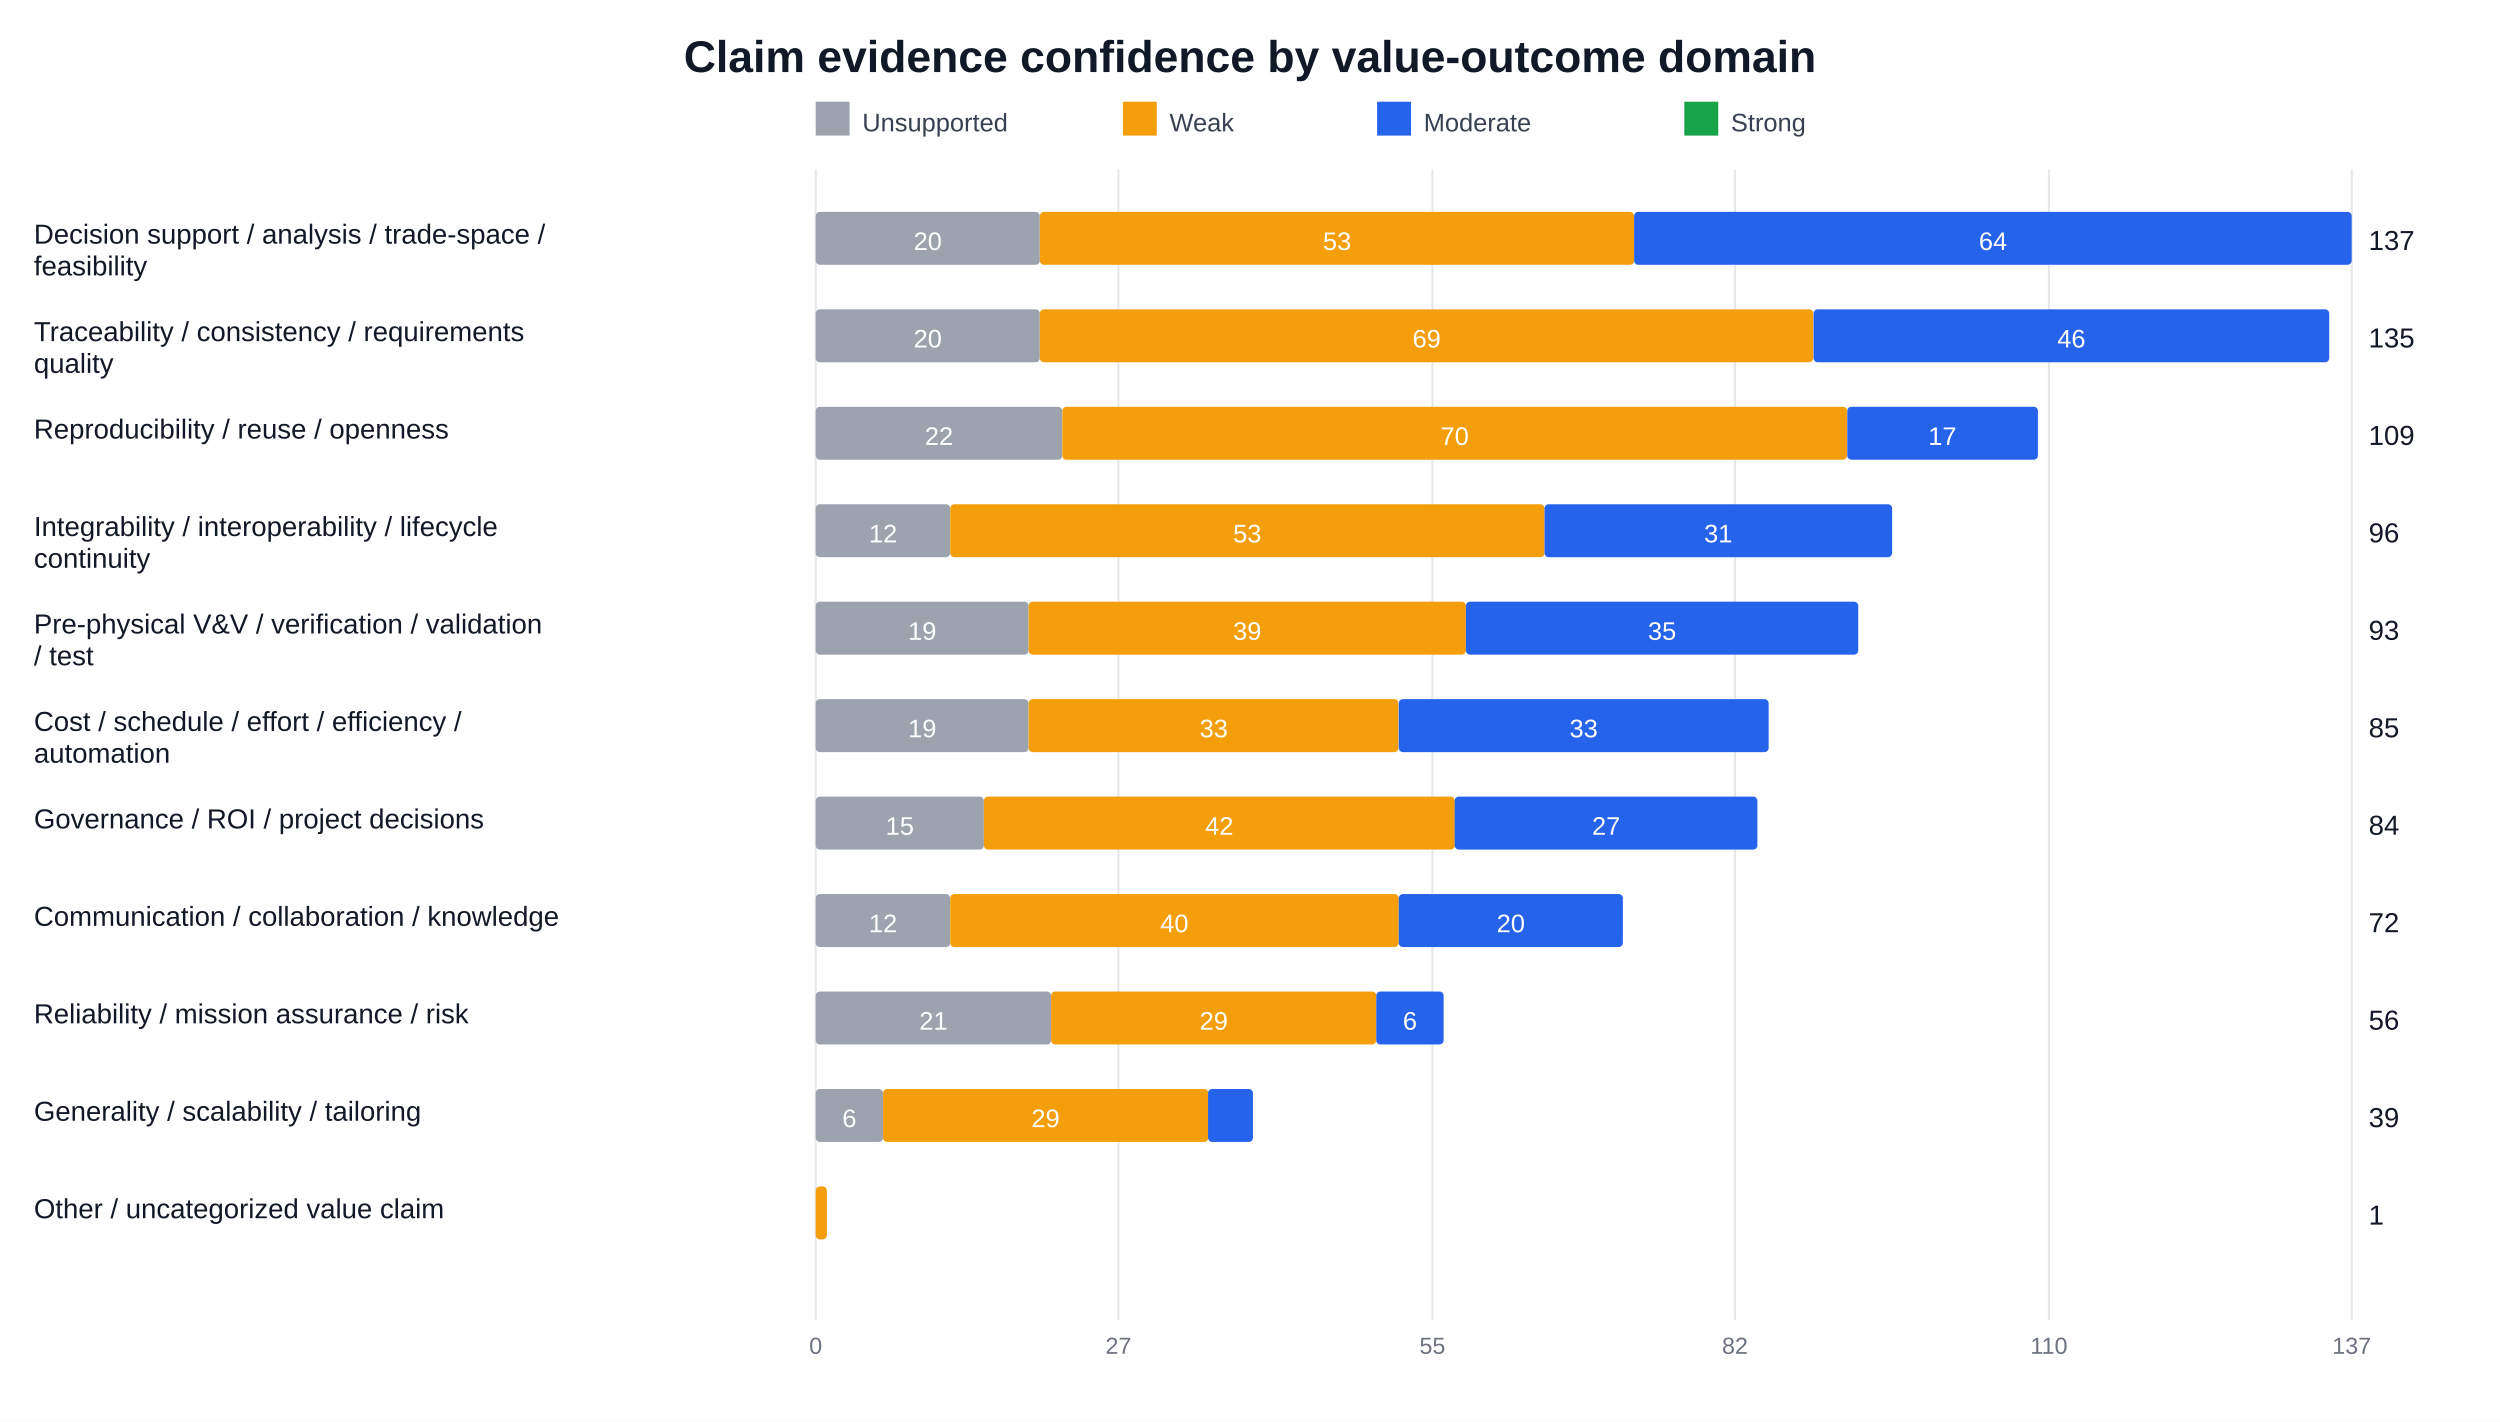
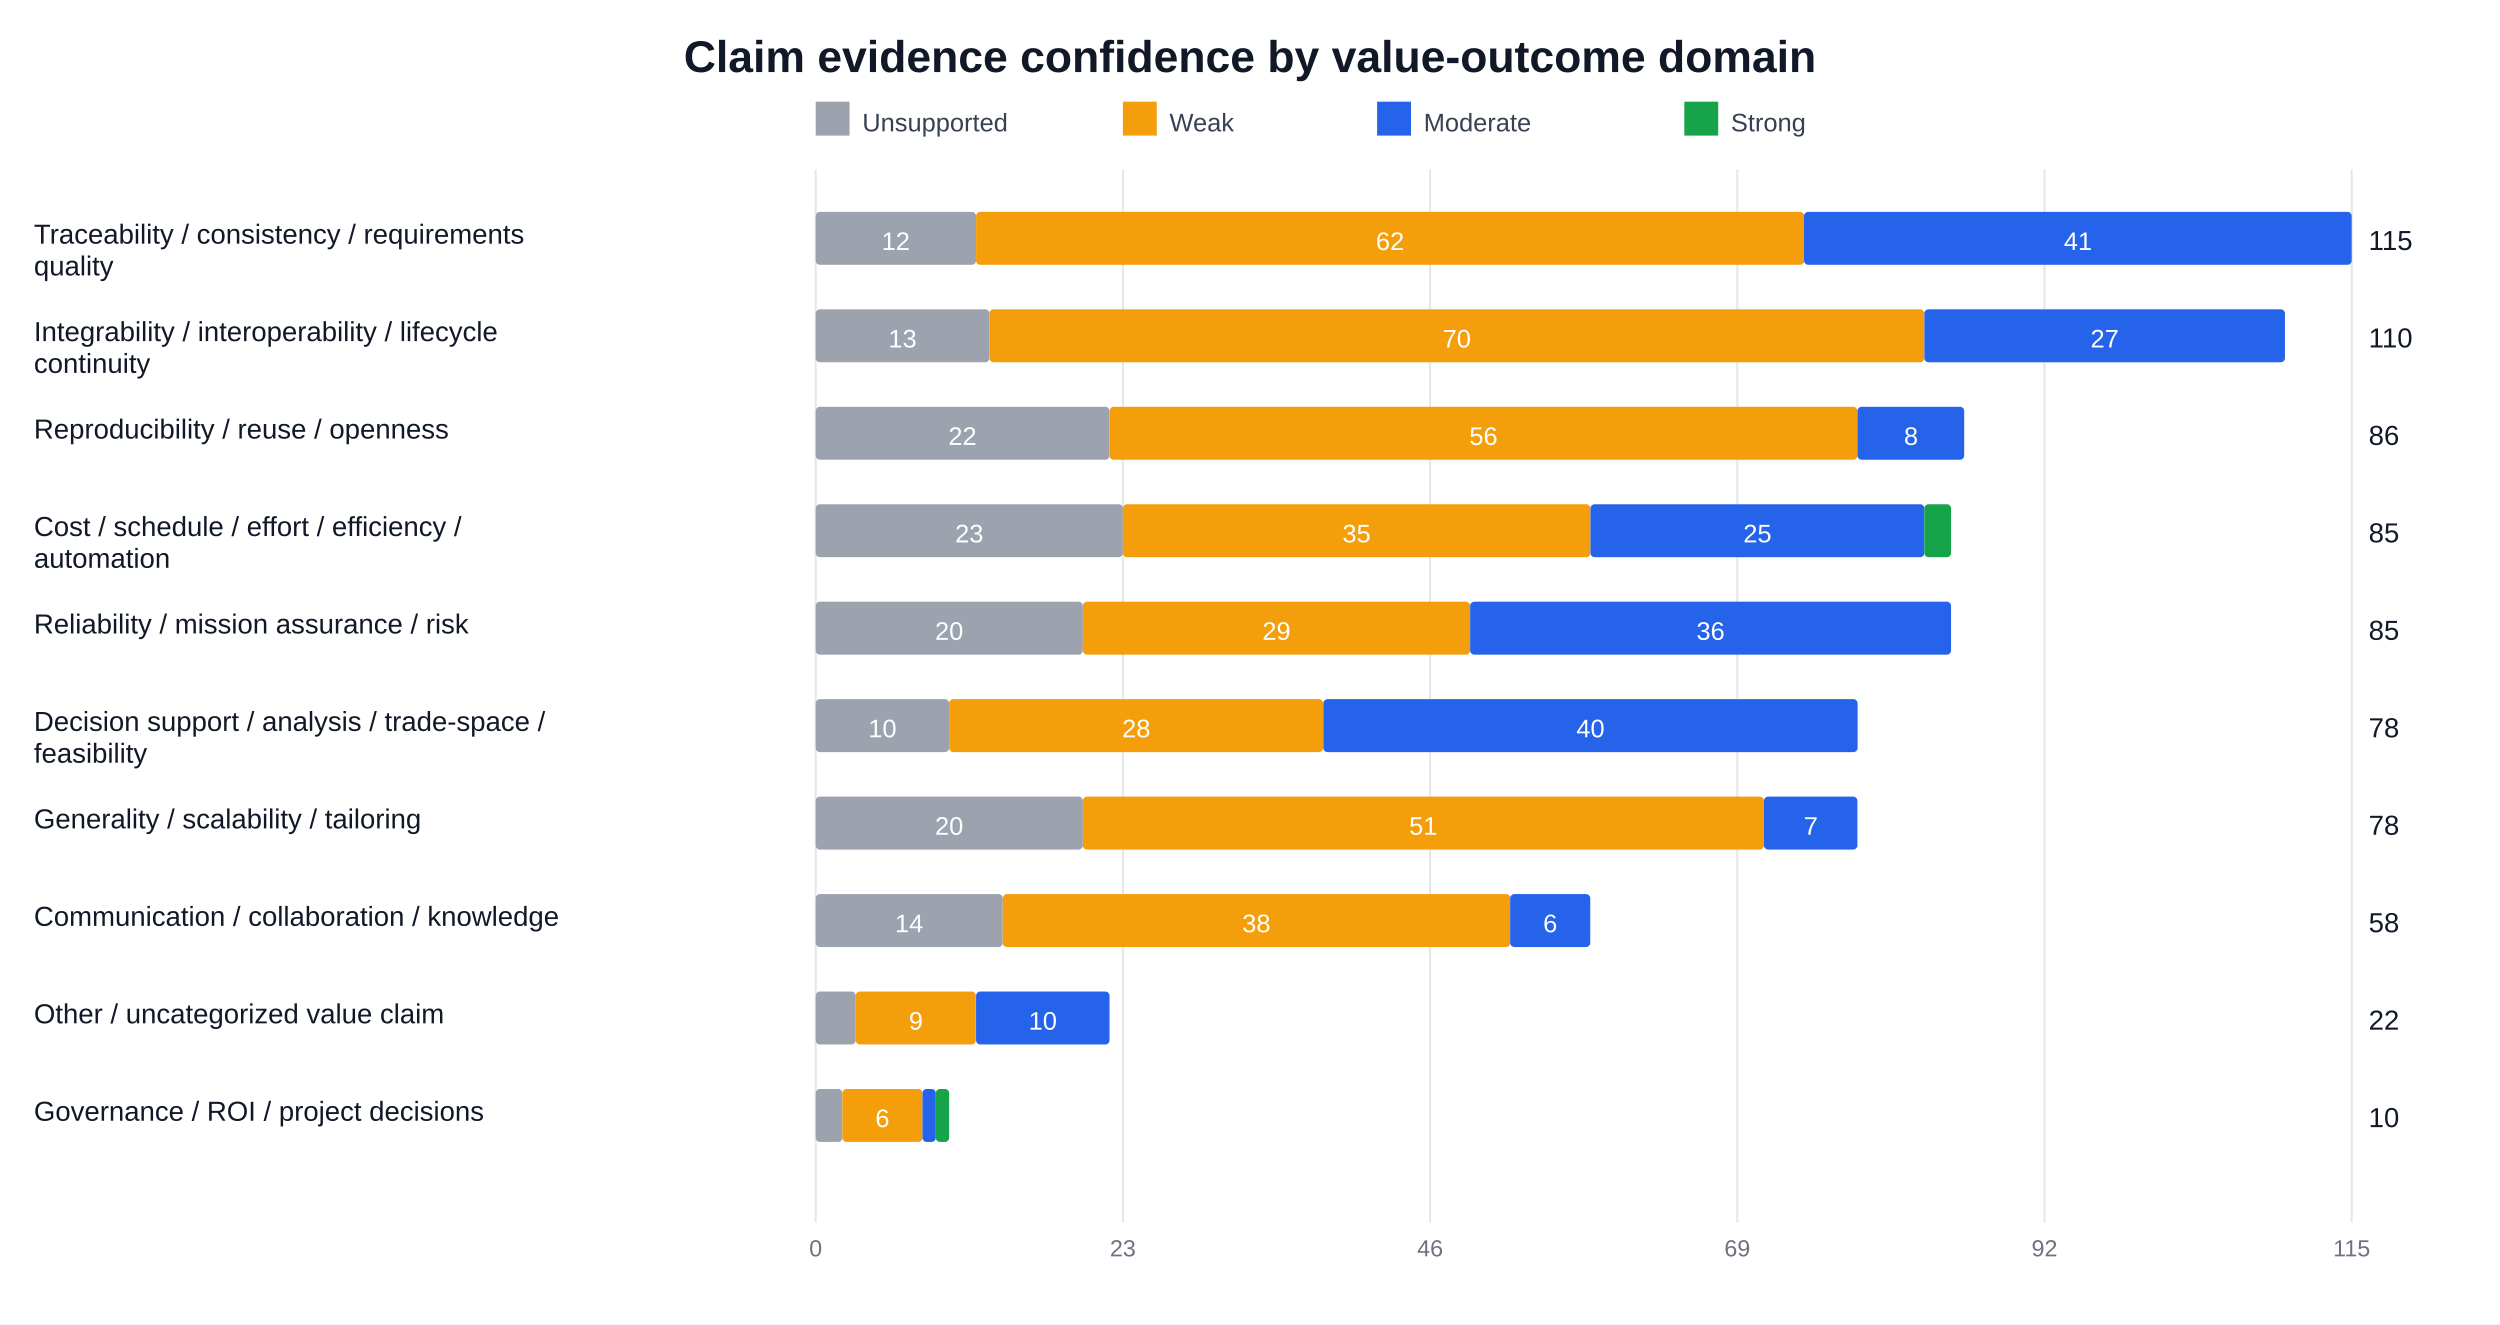
- <svg xmlns="http://www.w3.org/2000/svg" width="1180" height="671" viewBox="0 0 1180 671">
-   <rect x="0" y="0" width="1180" height="671" fill="white" />
+ <svg xmlns="http://www.w3.org/2000/svg" width="1180" height="625" viewBox="0 0 1180 625">
+   <rect x="0" y="0" width="1180" height="625" fill="white" />
  <g font-family="Arial, Helvetica, sans-serif">
    <text x="590.0" y="34.0" font-size="21" text-anchor="middle" font-weight="bold" fill="#111827">Claim evidence confidence by value-outcome domain</text>
    <rect x="385" y="48" width="16" height="16" fill="#9CA3AF" />
    <text x="407.0" y="62.0" font-size="12" text-anchor="start" font-weight="normal" fill="#374151">Unsupported</text>
    <rect x="530" y="48" width="16" height="16" fill="#F59E0B" />
    <text x="552.0" y="62.0" font-size="12" text-anchor="start" font-weight="normal" fill="#374151">Weak</text>
    <rect x="650" y="48" width="16" height="16" fill="#2563EB" />
    <text x="672.0" y="62.0" font-size="12" text-anchor="start" font-weight="normal" fill="#374151">Moderate</text>
    <rect x="795" y="48" width="16" height="16" fill="#16A34A" />
    <text x="817.0" y="62.0" font-size="12" text-anchor="start" font-weight="normal" fill="#374151">Strong</text>
-     <line x1="385.0" y1="80" x2="385.0" y2="623" stroke="#E5E7EB" stroke-width="1" />
-     <text x="385.0" y="639.0" font-size="11" text-anchor="middle" font-weight="normal" fill="#6B7280">0</text>
-     <line x1="527.9" y1="80" x2="527.9" y2="623" stroke="#E5E7EB" stroke-width="1" />
-     <text x="527.9" y="639.0" font-size="11" text-anchor="middle" font-weight="normal" fill="#6B7280">27</text>
-     <line x1="676.1" y1="80" x2="676.1" y2="623" stroke="#E5E7EB" stroke-width="1" />
-     <text x="676.1" y="639.0" font-size="11" text-anchor="middle" font-weight="normal" fill="#6B7280">55</text>
-     <line x1="818.9" y1="80" x2="818.9" y2="623" stroke="#E5E7EB" stroke-width="1" />
-     <text x="818.9" y="639.0" font-size="11" text-anchor="middle" font-weight="normal" fill="#6B7280">82</text>
-     <line x1="967.1" y1="80" x2="967.1" y2="623" stroke="#E5E7EB" stroke-width="1" />
-     <text x="967.1" y="639.0" font-size="11" text-anchor="middle" font-weight="normal" fill="#6B7280">110</text>
-     <line x1="1110.0" y1="80" x2="1110.0" y2="623" stroke="#E5E7EB" stroke-width="1" />
-     <text x="1110.0" y="639.0" font-size="11" text-anchor="middle" font-weight="normal" fill="#6B7280">137</text>
-     <text x="16.0" y="115.0" font-size="13" text-anchor="start" font-weight="normal" fill="#111827">Decision support / analysis / trade-space /</text>
-     <text x="16.0" y="130.0" font-size="13" text-anchor="start" font-weight="normal" fill="#111827">feasibility</text>
-     <rect x="385.0" y="100" width="105.8" height="25" rx="2" fill="#9CA3AF" />
-     <text x="437.9" y="118.0" font-size="12" text-anchor="middle" font-weight="normal" fill="white">20</text>
-     <rect x="490.8" y="100" width="280.5" height="25" rx="2" fill="#F59E0B" />
-     <text x="631.1" y="118.0" font-size="12" text-anchor="middle" font-weight="normal" fill="white">53</text>
-     <rect x="771.3" y="100" width="338.7" height="25" rx="2" fill="#2563EB" />
-     <text x="940.7" y="118.0" font-size="12" text-anchor="middle" font-weight="normal" fill="white">64</text>
-     <text x="1118.0" y="118.0" font-size="13" text-anchor="start" font-weight="normal" fill="#111827">137</text>
-     <text x="16.0" y="161.0" font-size="13" text-anchor="start" font-weight="normal" fill="#111827">Traceability / consistency / requirements</text>
-     <text x="16.0" y="176.0" font-size="13" text-anchor="start" font-weight="normal" fill="#111827">quality</text>
-     <rect x="385.0" y="146" width="105.8" height="25" rx="2" fill="#9CA3AF" />
-     <text x="437.9" y="164.0" font-size="12" text-anchor="middle" font-weight="normal" fill="white">20</text>
-     <rect x="490.8" y="146" width="365.1" height="25" rx="2" fill="#F59E0B" />
-     <text x="673.4" y="164.0" font-size="12" text-anchor="middle" font-weight="normal" fill="white">69</text>
-     <rect x="856.0" y="146" width="243.4" height="25" rx="2" fill="#2563EB" />
-     <text x="977.7" y="164.0" font-size="12" text-anchor="middle" font-weight="normal" fill="white">46</text>
-     <text x="1118.0" y="164.0" font-size="13" text-anchor="start" font-weight="normal" fill="#111827">135</text>
+     <line x1="385.0" y1="80" x2="385.0" y2="577" stroke="#E5E7EB" stroke-width="1" />
+     <text x="385.0" y="593.0" font-size="11" text-anchor="middle" font-weight="normal" fill="#6B7280">0</text>
+     <line x1="530.0" y1="80" x2="530.0" y2="577" stroke="#E5E7EB" stroke-width="1" />
+     <text x="530.0" y="593.0" font-size="11" text-anchor="middle" font-weight="normal" fill="#6B7280">23</text>
+     <line x1="675.0" y1="80" x2="675.0" y2="577" stroke="#E5E7EB" stroke-width="1" />
+     <text x="675.0" y="593.0" font-size="11" text-anchor="middle" font-weight="normal" fill="#6B7280">46</text>
+     <line x1="820.0" y1="80" x2="820.0" y2="577" stroke="#E5E7EB" stroke-width="1" />
+     <text x="820.0" y="593.0" font-size="11" text-anchor="middle" font-weight="normal" fill="#6B7280">69</text>
+     <line x1="965.0" y1="80" x2="965.0" y2="577" stroke="#E5E7EB" stroke-width="1" />
+     <text x="965.0" y="593.0" font-size="11" text-anchor="middle" font-weight="normal" fill="#6B7280">92</text>
+     <line x1="1110.0" y1="80" x2="1110.0" y2="577" stroke="#E5E7EB" stroke-width="1" />
+     <text x="1110.0" y="593.0" font-size="11" text-anchor="middle" font-weight="normal" fill="#6B7280">115</text>
+     <text x="16.0" y="115.0" font-size="13" text-anchor="start" font-weight="normal" fill="#111827">Traceability / consistency / requirements</text>
+     <text x="16.0" y="130.0" font-size="13" text-anchor="start" font-weight="normal" fill="#111827">quality</text>
+     <rect x="385.0" y="100" width="75.7" height="25" rx="2" fill="#9CA3AF" />
+     <text x="422.8" y="118.0" font-size="12" text-anchor="middle" font-weight="normal" fill="white">12</text>
+     <rect x="460.7" y="100" width="390.9" height="25" rx="2" fill="#F59E0B" />
+     <text x="656.1" y="118.0" font-size="12" text-anchor="middle" font-weight="normal" fill="white">62</text>
+     <rect x="851.5" y="100" width="258.5" height="25" rx="2" fill="#2563EB" />
+     <text x="980.8" y="118.0" font-size="12" text-anchor="middle" font-weight="normal" fill="white">41</text>
+     <text x="1118.0" y="118.0" font-size="13" text-anchor="start" font-weight="normal" fill="#111827">115</text>
+     <text x="16.0" y="161.0" font-size="13" text-anchor="start" font-weight="normal" fill="#111827">Integrability / interoperability / lifecycle</text>
+     <text x="16.0" y="176.0" font-size="13" text-anchor="start" font-weight="normal" fill="#111827">continuity</text>
+     <rect x="385.0" y="146" width="82.0" height="25" rx="2" fill="#9CA3AF" />
+     <text x="426.0" y="164.0" font-size="12" text-anchor="middle" font-weight="normal" fill="white">13</text>
+     <rect x="467.0" y="146" width="441.3" height="25" rx="2" fill="#F59E0B" />
+     <text x="687.6" y="164.0" font-size="12" text-anchor="middle" font-weight="normal" fill="white">70</text>
+     <rect x="908.3" y="146" width="170.2" height="25" rx="2" fill="#2563EB" />
+     <text x="993.4" y="164.0" font-size="12" text-anchor="middle" font-weight="normal" fill="white">27</text>
+     <text x="1118.0" y="164.0" font-size="13" text-anchor="start" font-weight="normal" fill="#111827">110</text>
    <text x="16.0" y="207.0" font-size="13" text-anchor="start" font-weight="normal" fill="#111827">Reproducibility / reuse / openness</text>
-     <rect x="385.0" y="192" width="116.4" height="25" rx="2" fill="#9CA3AF" />
-     <text x="443.2" y="210.0" font-size="12" text-anchor="middle" font-weight="normal" fill="white">22</text>
-     <rect x="501.4" y="192" width="370.4" height="25" rx="2" fill="#F59E0B" />
-     <text x="686.6" y="210.0" font-size="12" text-anchor="middle" font-weight="normal" fill="white">70</text>
-     <rect x="871.9" y="192" width="90.0" height="25" rx="2" fill="#2563EB" />
-     <text x="916.8" y="210.0" font-size="12" text-anchor="middle" font-weight="normal" fill="white">17</text>
-     <text x="1118.0" y="210.0" font-size="13" text-anchor="start" font-weight="normal" fill="#111827">109</text>
-     <text x="16.0" y="253.0" font-size="13" text-anchor="start" font-weight="normal" fill="#111827">Integrability / interoperability / lifecycle</text>
-     <text x="16.0" y="268.0" font-size="13" text-anchor="start" font-weight="normal" fill="#111827">continuity</text>
-     <rect x="385.0" y="238" width="63.5" height="25" rx="2" fill="#9CA3AF" />
-     <text x="416.8" y="256.0" font-size="12" text-anchor="middle" font-weight="normal" fill="white">12</text>
-     <rect x="448.5" y="238" width="280.5" height="25" rx="2" fill="#F59E0B" />
-     <text x="588.7" y="256.0" font-size="12" text-anchor="middle" font-weight="normal" fill="white">53</text>
-     <rect x="729.0" y="238" width="164.1" height="25" rx="2" fill="#2563EB" />
-     <text x="811.0" y="256.0" font-size="12" text-anchor="middle" font-weight="normal" fill="white">31</text>
-     <text x="1118.0" y="256.0" font-size="13" text-anchor="start" font-weight="normal" fill="#111827">96</text>
-     <text x="16.0" y="299.0" font-size="13" text-anchor="start" font-weight="normal" fill="#111827">Pre-physical V&amp;V / verification / validation</text>
-     <text x="16.0" y="314.0" font-size="13" text-anchor="start" font-weight="normal" fill="#111827">/ test</text>
-     <rect x="385.0" y="284" width="100.5" height="25" rx="2" fill="#9CA3AF" />
-     <text x="435.3" y="302.0" font-size="12" text-anchor="middle" font-weight="normal" fill="white">19</text>
-     <rect x="485.5" y="284" width="206.4" height="25" rx="2" fill="#F59E0B" />
-     <text x="588.7" y="302.0" font-size="12" text-anchor="middle" font-weight="normal" fill="white">39</text>
-     <rect x="691.9" y="284" width="185.2" height="25" rx="2" fill="#2563EB" />
-     <text x="784.5" y="302.0" font-size="12" text-anchor="middle" font-weight="normal" fill="white">35</text>
-     <text x="1118.0" y="302.0" font-size="13" text-anchor="start" font-weight="normal" fill="#111827">93</text>
-     <text x="16.0" y="345.0" font-size="13" text-anchor="start" font-weight="normal" fill="#111827">Cost / schedule / effort / efficiency /</text>
-     <text x="16.0" y="360.0" font-size="13" text-anchor="start" font-weight="normal" fill="#111827">automation</text>
-     <rect x="385.0" y="330" width="100.5" height="25" rx="2" fill="#9CA3AF" />
-     <text x="435.3" y="348.0" font-size="12" text-anchor="middle" font-weight="normal" fill="white">19</text>
-     <rect x="485.5" y="330" width="174.6" height="25" rx="2" fill="#F59E0B" />
-     <text x="572.9" y="348.0" font-size="12" text-anchor="middle" font-weight="normal" fill="white">33</text>
-     <rect x="660.2" y="330" width="174.6" height="25" rx="2" fill="#2563EB" />
-     <text x="747.5" y="348.0" font-size="12" text-anchor="middle" font-weight="normal" fill="white">33</text>
-     <text x="1118.0" y="348.0" font-size="13" text-anchor="start" font-weight="normal" fill="#111827">85</text>
-     <text x="16.0" y="391.0" font-size="13" text-anchor="start" font-weight="normal" fill="#111827">Governance / ROI / project decisions</text>
-     <rect x="385.0" y="376" width="79.4" height="25" rx="2" fill="#9CA3AF" />
-     <text x="424.7" y="394.0" font-size="12" text-anchor="middle" font-weight="normal" fill="white">15</text>
-     <rect x="464.4" y="376" width="222.3" height="25" rx="2" fill="#F59E0B" />
-     <text x="575.5" y="394.0" font-size="12" text-anchor="middle" font-weight="normal" fill="white">42</text>
-     <rect x="686.6" y="376" width="142.9" height="25" rx="2" fill="#2563EB" />
-     <text x="758.1" y="394.0" font-size="12" text-anchor="middle" font-weight="normal" fill="white">27</text>
-     <text x="1118.0" y="394.0" font-size="13" text-anchor="start" font-weight="normal" fill="#111827">84</text>
+     <rect x="385.0" y="192" width="138.7" height="25" rx="2" fill="#9CA3AF" />
+     <text x="454.3" y="210.0" font-size="12" text-anchor="middle" font-weight="normal" fill="white">22</text>
+     <rect x="523.7" y="192" width="353.0" height="25" rx="2" fill="#F59E0B" />
+     <text x="700.2" y="210.0" font-size="12" text-anchor="middle" font-weight="normal" fill="white">56</text>
+     <rect x="876.7" y="192" width="50.4" height="25" rx="2" fill="#2563EB" />
+     <text x="902.0" y="210.0" font-size="12" text-anchor="middle" font-weight="normal" fill="white">8</text>
+     <text x="1118.0" y="210.0" font-size="13" text-anchor="start" font-weight="normal" fill="#111827">86</text>
+     <text x="16.0" y="253.0" font-size="13" text-anchor="start" font-weight="normal" fill="#111827">Cost / schedule / effort / efficiency /</text>
+     <text x="16.0" y="268.0" font-size="13" text-anchor="start" font-weight="normal" fill="#111827">automation</text>
+     <rect x="385.0" y="238" width="145.0" height="25" rx="2" fill="#9CA3AF" />
+     <text x="457.5" y="256.0" font-size="12" text-anchor="middle" font-weight="normal" fill="white">23</text>
+     <rect x="530.0" y="238" width="220.7" height="25" rx="2" fill="#F59E0B" />
+     <text x="640.3" y="256.0" font-size="12" text-anchor="middle" font-weight="normal" fill="white">35</text>
+     <rect x="750.7" y="238" width="157.6" height="25" rx="2" fill="#2563EB" />
+     <text x="829.5" y="256.0" font-size="12" text-anchor="middle" font-weight="normal" fill="white">25</text>
+     <rect x="908.3" y="238" width="12.6" height="25" rx="2" fill="#16A34A" />
+     <text x="1118.0" y="256.0" font-size="13" text-anchor="start" font-weight="normal" fill="#111827">85</text>
+     <text x="16.0" y="299.0" font-size="13" text-anchor="start" font-weight="normal" fill="#111827">Reliability / mission assurance / risk</text>
+     <rect x="385.0" y="284" width="126.1" height="25" rx="2" fill="#9CA3AF" />
+     <text x="448.0" y="302.0" font-size="12" text-anchor="middle" font-weight="normal" fill="white">20</text>
+     <rect x="511.1" y="284" width="182.8" height="25" rx="2" fill="#F59E0B" />
+     <text x="602.5" y="302.0" font-size="12" text-anchor="middle" font-weight="normal" fill="white">29</text>
+     <rect x="693.9" y="284" width="227.0" height="25" rx="2" fill="#2563EB" />
+     <text x="807.4" y="302.0" font-size="12" text-anchor="middle" font-weight="normal" fill="white">36</text>
+     <text x="1118.0" y="302.0" font-size="13" text-anchor="start" font-weight="normal" fill="#111827">85</text>
+     <text x="16.0" y="345.0" font-size="13" text-anchor="start" font-weight="normal" fill="#111827">Decision support / analysis / trade-space /</text>
+     <text x="16.0" y="360.0" font-size="13" text-anchor="start" font-weight="normal" fill="#111827">feasibility</text>
+     <rect x="385.0" y="330" width="63.0" height="25" rx="2" fill="#9CA3AF" />
+     <text x="416.5" y="348.0" font-size="12" text-anchor="middle" font-weight="normal" fill="white">10</text>
+     <rect x="448.0" y="330" width="176.5" height="25" rx="2" fill="#F59E0B" />
+     <text x="536.3" y="348.0" font-size="12" text-anchor="middle" font-weight="normal" fill="white">28</text>
+     <rect x="624.6" y="330" width="252.2" height="25" rx="2" fill="#2563EB" />
+     <text x="750.7" y="348.0" font-size="12" text-anchor="middle" font-weight="normal" fill="white">40</text>
+     <text x="1118.0" y="348.0" font-size="13" text-anchor="start" font-weight="normal" fill="#111827">78</text>
+     <text x="16.0" y="391.0" font-size="13" text-anchor="start" font-weight="normal" fill="#111827">Generality / scalability / tailoring</text>
+     <rect x="385.0" y="376" width="126.1" height="25" rx="2" fill="#9CA3AF" />
+     <text x="448.0" y="394.0" font-size="12" text-anchor="middle" font-weight="normal" fill="white">20</text>
+     <rect x="511.1" y="376" width="321.5" height="25" rx="2" fill="#F59E0B" />
+     <text x="671.8" y="394.0" font-size="12" text-anchor="middle" font-weight="normal" fill="white">51</text>
+     <rect x="832.6" y="376" width="44.1" height="25" rx="2" fill="#2563EB" />
+     <text x="854.7" y="394.0" font-size="12" text-anchor="middle" font-weight="normal" fill="white">7</text>
+     <text x="1118.0" y="394.0" font-size="13" text-anchor="start" font-weight="normal" fill="#111827">78</text>
    <text x="16.0" y="437.0" font-size="13" text-anchor="start" font-weight="normal" fill="#111827">Communication / collaboration / knowledge</text>
-     <rect x="385.0" y="422" width="63.5" height="25" rx="2" fill="#9CA3AF" />
-     <text x="416.8" y="440.0" font-size="12" text-anchor="middle" font-weight="normal" fill="white">12</text>
-     <rect x="448.5" y="422" width="211.7" height="25" rx="2" fill="#F59E0B" />
-     <text x="554.3" y="440.0" font-size="12" text-anchor="middle" font-weight="normal" fill="white">40</text>
-     <rect x="660.2" y="422" width="105.8" height="25" rx="2" fill="#2563EB" />
-     <text x="713.1" y="440.0" font-size="12" text-anchor="middle" font-weight="normal" fill="white">20</text>
-     <text x="1118.0" y="440.0" font-size="13" text-anchor="start" font-weight="normal" fill="#111827">72</text>
-     <text x="16.0" y="483.0" font-size="13" text-anchor="start" font-weight="normal" fill="#111827">Reliability / mission assurance / risk</text>
-     <rect x="385.0" y="468" width="111.1" height="25" rx="2" fill="#9CA3AF" />
-     <text x="440.6" y="486.0" font-size="12" text-anchor="middle" font-weight="normal" fill="white">21</text>
-     <rect x="496.1" y="468" width="153.5" height="25" rx="2" fill="#F59E0B" />
-     <text x="572.9" y="486.0" font-size="12" text-anchor="middle" font-weight="normal" fill="white">29</text>
-     <rect x="649.6" y="468" width="31.8" height="25" rx="2" fill="#2563EB" />
-     <text x="665.5" y="486.0" font-size="12" text-anchor="middle" font-weight="normal" fill="white">6</text>
-     <text x="1118.0" y="486.0" font-size="13" text-anchor="start" font-weight="normal" fill="#111827">56</text>
-     <text x="16.0" y="529.0" font-size="13" text-anchor="start" font-weight="normal" fill="#111827">Generality / scalability / tailoring</text>
-     <rect x="385.0" y="514" width="31.8" height="25" rx="2" fill="#9CA3AF" />
-     <text x="400.9" y="532.0" font-size="12" text-anchor="middle" font-weight="normal" fill="white">6</text>
-     <rect x="416.8" y="514" width="153.5" height="25" rx="2" fill="#F59E0B" />
-     <text x="493.5" y="532.0" font-size="12" text-anchor="middle" font-weight="normal" fill="white">29</text>
-     <rect x="570.2" y="514" width="21.2" height="25" rx="2" fill="#2563EB" />
-     <text x="1118.0" y="532.0" font-size="13" text-anchor="start" font-weight="normal" fill="#111827">39</text>
-     <text x="16.0" y="575.0" font-size="13" text-anchor="start" font-weight="normal" fill="#111827">Other / uncategorized value claim</text>
-     <rect x="385.0" y="560" width="5.3" height="25" rx="2" fill="#F59E0B" />
-     <text x="1118.0" y="578.0" font-size="13" text-anchor="start" font-weight="normal" fill="#111827">1</text>
+     <rect x="385.0" y="422" width="88.3" height="25" rx="2" fill="#9CA3AF" />
+     <text x="429.1" y="440.0" font-size="12" text-anchor="middle" font-weight="normal" fill="white">14</text>
+     <rect x="473.3" y="422" width="239.6" height="25" rx="2" fill="#F59E0B" />
+     <text x="593.0" y="440.0" font-size="12" text-anchor="middle" font-weight="normal" fill="white">38</text>
+     <rect x="712.8" y="422" width="37.8" height="25" rx="2" fill="#2563EB" />
+     <text x="731.7" y="440.0" font-size="12" text-anchor="middle" font-weight="normal" fill="white">6</text>
+     <text x="1118.0" y="440.0" font-size="13" text-anchor="start" font-weight="normal" fill="#111827">58</text>
+     <text x="16.0" y="483.0" font-size="13" text-anchor="start" font-weight="normal" fill="#111827">Other / uncategorized value claim</text>
+     <rect x="385.0" y="468" width="18.9" height="25" rx="2" fill="#9CA3AF" />
+     <rect x="403.9" y="468" width="56.7" height="25" rx="2" fill="#F59E0B" />
+     <text x="432.3" y="486.0" font-size="12" text-anchor="middle" font-weight="normal" fill="white">9</text>
+     <rect x="460.7" y="468" width="63.0" height="25" rx="2" fill="#2563EB" />
+     <text x="492.2" y="486.0" font-size="12" text-anchor="middle" font-weight="normal" fill="white">10</text>
+     <text x="1118.0" y="486.0" font-size="13" text-anchor="start" font-weight="normal" fill="#111827">22</text>
+     <text x="16.0" y="529.0" font-size="13" text-anchor="start" font-weight="normal" fill="#111827">Governance / ROI / project decisions</text>
+     <rect x="385.0" y="514" width="12.6" height="25" rx="2" fill="#9CA3AF" />
+     <rect x="397.6" y="514" width="37.8" height="25" rx="2" fill="#F59E0B" />
+     <text x="416.5" y="532.0" font-size="12" text-anchor="middle" font-weight="normal" fill="white">6</text>
+     <rect x="435.4" y="514" width="6.3" height="25" rx="2" fill="#2563EB" />
+     <rect x="441.7" y="514" width="6.3" height="25" rx="2" fill="#16A34A" />
+     <text x="1118.0" y="532.0" font-size="13" text-anchor="start" font-weight="normal" fill="#111827">10</text>
  </g>
</svg>
